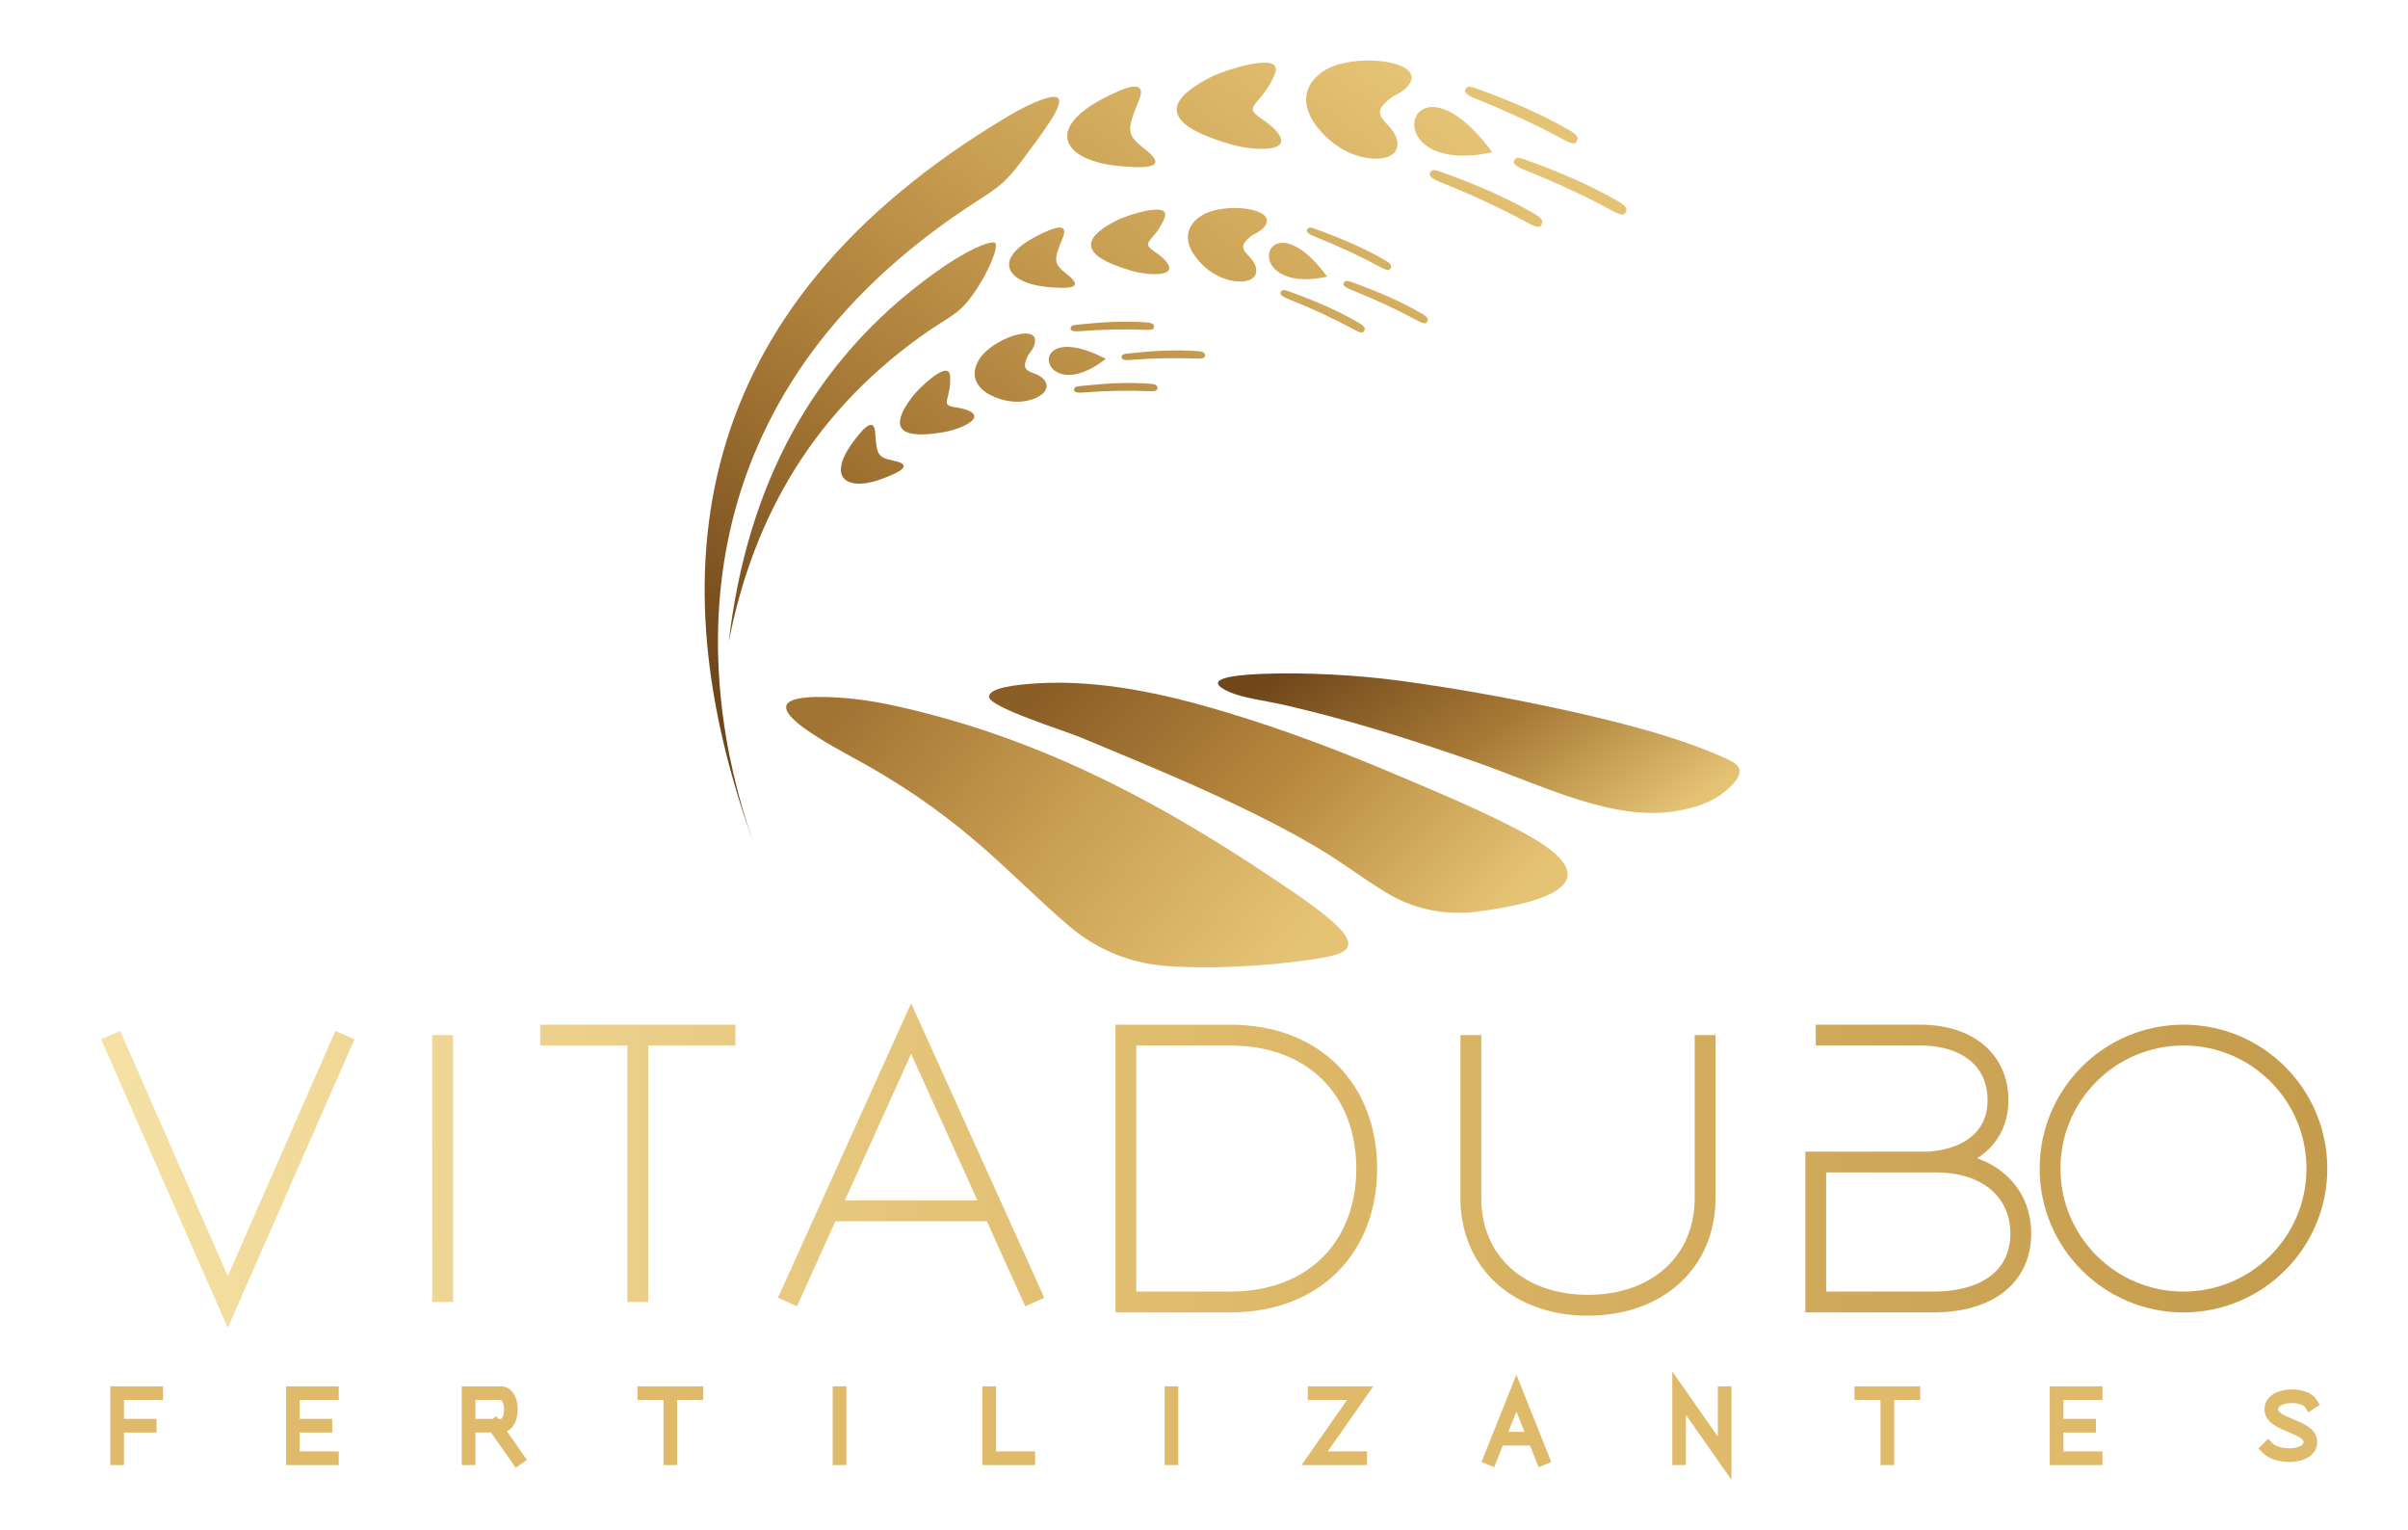
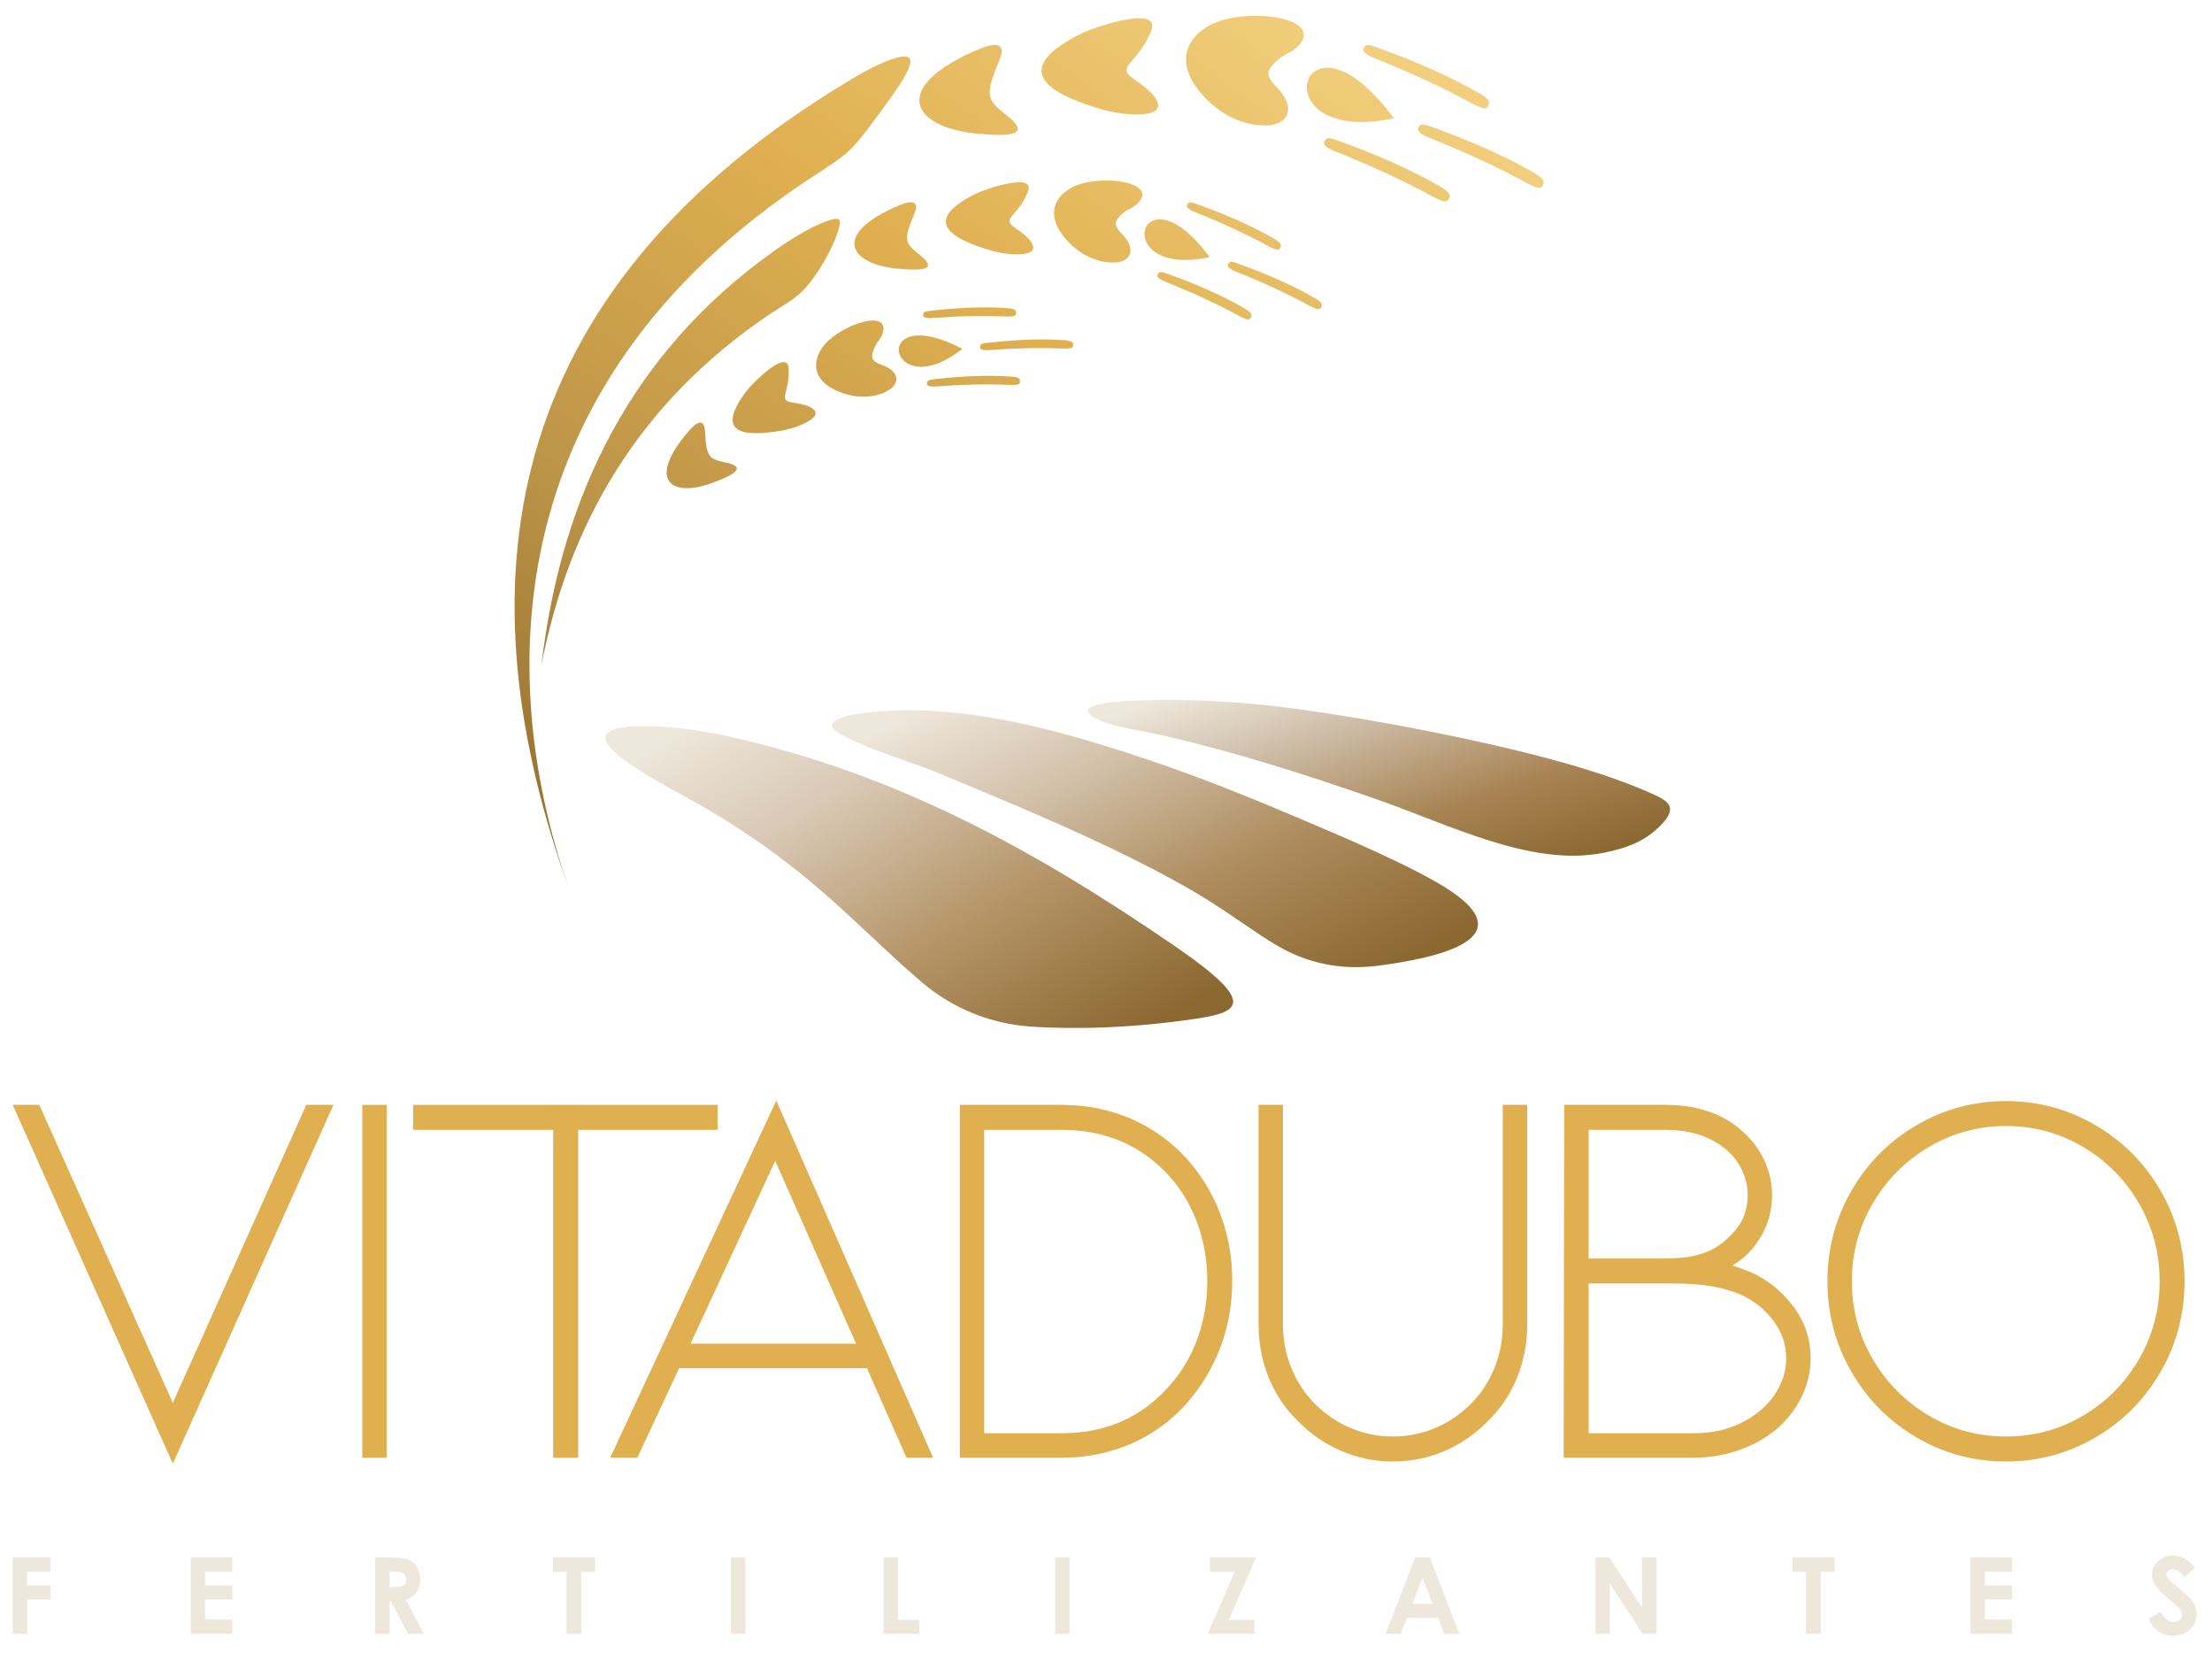
- <svg xmlns="http://www.w3.org/2000/svg" viewBox="110 215 370 235" width="100%" height="100%">
+ <svg xmlns="http://www.w3.org/2000/svg" viewBox="-2 -2 348 260" width="100%" height="100%">
  <defs>
-     <linearGradient id="wheatGrad" x1="85%" y1="10%" x2="15%" y2="90%">
-       <stop offset="0%" stop-color="#e5c375" />
-       <stop offset="35%" stop-color="#caa053" />
-       <stop offset="70%" stop-color="#a27433" />
-       <stop offset="100%" stop-color="#70471b" />
+     <linearGradient id="wheatGradLight" x1="85%" y1="5%" x2="10%" y2="95%">
+       <stop offset="0%" stop-color="#f2cf7e" />
+       <stop offset="40%" stop-color="#dfaf50" />
+       <stop offset="75%" stop-color="#bd9548" />
+       <stop offset="100%" stop-color="#9a7432" />
    </linearGradient>
-     <linearGradient id="furrowGrad1" x1="0%" y1="30%" x2="100%" y2="70%">
-       <stop offset="0%" stop-color="#a27433" />
-       <stop offset="50%" stop-color="#caa053" />
-       <stop offset="100%" stop-color="#e5c375" />
+     <linearGradient id="furrowGrad1Light" x1="0%" y1="15%" x2="95%" y2="90%">
+       <stop offset="0%" stop-color="#eee8dc" />
+       <stop offset="28%" stop-color="#d8c8b4" />
+       <stop offset="65%" stop-color="#b39264" />
+       <stop offset="100%" stop-color="#8b6830" />
    </linearGradient>
-     <linearGradient id="furrowGrad2" x1="0%" y1="30%" x2="100%" y2="70%">
-       <stop offset="0%" stop-color="#8c5e27" />
-       <stop offset="50%" stop-color="#b88a3f" />
-       <stop offset="100%" stop-color="#e5c375" />
+     <linearGradient id="furrowGrad2Light" x1="0%" y1="15%" x2="95%" y2="90%">
+       <stop offset="0%" stop-color="#eee8dc" />
+       <stop offset="28%" stop-color="#d4c3ad" />
+       <stop offset="65%" stop-color="#ad8b5c" />
+       <stop offset="100%" stop-color="#8b6830" />
    </linearGradient>
-     <linearGradient id="furrowGrad3" x1="0%" y1="30%" x2="100%" y2="70%">
-       <stop offset="0%" stop-color="#70471b" />
-       <stop offset="50%" stop-color="#a87a36" />
-       <stop offset="100%" stop-color="#e5c375" />
-     </linearGradient>
-     <linearGradient id="lightGoldTextGrad" gradientUnits="userSpaceOnUse" x1="127" y1="394" x2="466" y2="394">
-       <stop offset="0%" stop-color="#f5e1a4" />
-       <stop offset="50%" stop-color="#dfba6b" />
-       <stop offset="100%" stop-color="#c59b4c" />
+     <linearGradient id="furrowGrad3Light" x1="0%" y1="15%" x2="95%" y2="90%">
+       <stop offset="0%" stop-color="#eee8dc" />
+       <stop offset="30%" stop-color="#cdbca6" />
+       <stop offset="68%" stop-color="#a88454" />
+       <stop offset="100%" stop-color="#8b6830" />
    </linearGradient>
  </defs>
-   <path d="M 243.03 332.46 C 258.74 341.35, 265.00 349.33, 274.30 357.27 C 278.71 361.04, 283.99 363.02, 289.29 363.39 C 295.18 363.81, 303.41 363.62, 312.14 362.30 C 318.30 361.37, 320.38 360.03, 309.16 352.33 C 290.17 339.31, 270.87 328.52, 247.33 323.38 C 243.83 322.62, 240.28 322.12, 236.56 322.06 C 222.31 321.84, 238.38 329.83, 243.03 332.46" fill="url(#furrowGrad1)" />
-   <path d="M 275.84 328.19 C 279.46 329.70, 283.17 331.23, 286.88 332.81 C 295.64 336.53, 304.38 340.50, 311.94 344.92 C 317.40 348.10, 321.96 351.97, 325.82 353.56 C 329.40 355.04, 333.13 355.57, 337.42 354.98 C 344.54 354.02, 358.93 351.33, 345.05 343.46 C 339.02 340.03, 329.36 336.06, 324.99 334.20 C 316.35 330.52, 307.63 327.17, 298.04 324.30 C 288.60 321.47, 278.95 319.44, 269.66 319.95 C 265.68 320.17, 262.05 320.71, 261.96 322.00 C 261.84 323.59, 273.56 327.25, 275.84 328.19" fill="url(#furrowGrad2)" />
-   <path d="M 325.05 319.56 C 333.03 320.64, 340.84 322.01, 349.57 323.88 C 358.91 325.90, 368.17 328.32, 375.04 331.44 C 377.21 332.42, 378.39 333.32, 375.95 335.77 C 374.00 337.72, 371.74 338.77, 368.15 339.48 C 358.17 341.46, 347.01 335.61, 336.61 332.00 C 327.01 328.66, 317.36 325.58, 307.37 323.30 C 304.38 322.62, 301.05 322.23, 298.98 321.33 C 294.58 319.41, 298.83 318.71, 304.00 318.51 C 310.55 318.26, 318.54 318.68, 325.05 319.56" fill="url(#furrowGrad3)" />
-   <path d="M 259.39 246.37 C 214.27 275.86, 216.44 318.03, 225.79 344.48 C 211.09 303.79, 214.88 262.52, 265.07 232.76 C 269.11 230.37, 272.19 229.34, 272.66 230.17 C 273.34 231.35, 270.04 235.56, 267.78 238.66 C 264.44 243.23, 263.77 243.51, 259.39 246.37 Z M 276.32 275.30 C 279.86 275.02, 283.24 274.95, 286.45 275.08 C 287.91 275.14, 287.81 274.85, 287.83 274.60 C 287.86 274.30, 287.73 274.01, 286.67 273.94 C 283.29 273.70, 279.85 273.89, 276.39 274.26 C 275.46 274.36, 275.19 274.40, 275.08 274.67 C 274.99 274.91, 274.87 275.41, 276.32 275.30 Z M 283.63 270.29 C 287.17 270.02, 290.55 269.95, 293.76 270.08 C 295.22 270.14, 295.12 269.84, 295.15 269.59 C 295.18 269.29, 295.04 269.01, 293.98 268.93 C 290.60 268.70, 287.17 268.88, 283.71 269.26 C 282.77 269.36, 282.50 269.39, 282.39 269.67 C 282.30 269.90, 282.18 270.41, 283.63 270.29 Z M 275.79 265.88 C 279.33 265.61, 282.71 265.53, 285.93 265.67 C 287.38 265.72, 287.28 265.43, 287.31 265.18 C 287.34 264.88, 287.20 264.60, 286.14 264.52 C 282.76 264.29, 279.33 264.47, 275.87 264.84 C 274.93 264.95, 274.66 264.98, 274.55 265.25 C 274.46 265.49, 274.34 265.99, 275.79 265.88 Z M 279.91 270.12 C 266.87 263.31, 269.67 278.19, 279.91 270.12 Z M 260.49 270.15 C 258.99 272.54, 259.95 274.53, 262.16 275.67 C 264.29 276.77, 266.76 277.06, 268.90 276.24 C 271.63 275.19, 271.29 273.18, 268.86 272.35 C 267.21 271.79, 267.26 271.19, 267.88 269.78 C 268.14 269.18, 268.90 268.59, 269.03 267.54 C 269.42 264.58, 262.37 267.13, 260.49 270.15 Z M 250.23 275.88 C 245.90 281.57, 249.34 282.39, 255.22 281.34 C 256.79 281.06, 259.00 280.21, 259.57 279.37 C 260.06 278.62, 259.17 277.89, 256.74 277.55 C 254.27 277.21, 256.21 276.37, 255.99 272.79 C 255.82 270.04, 251.05 274.80, 250.23 275.88 Z M 242.30 281.37 C 236.17 288.44, 240.05 290.81, 246.04 288.36 C 247.30 287.85, 250.81 286.53, 247.42 285.79 C 244.98 285.26, 244.70 285.06, 244.48 281.48 C 244.36 279.59, 243.31 280.21, 242.30 281.37 Z M 307.86 260.89 C 311.50 262.34, 314.89 263.91, 318.01 265.60 C 319.43 266.37, 319.47 266.03, 319.62 265.80 C 319.79 265.51, 319.79 265.16, 318.78 264.58 C 315.55 262.70, 312.05 261.21, 308.44 259.90 C 307.46 259.55, 307.18 259.45, 306.94 259.67 C 306.73 259.86, 306.36 260.30, 307.86 260.89 Z M 317.54 259.49 C 321.19 260.93, 324.58 262.51, 327.70 264.20 C 329.11 264.96, 329.16 264.62, 329.30 264.39 C 329.48 264.10, 329.48 263.75, 328.47 263.17 C 325.23 261.29, 321.74 259.80, 318.12 258.49 C 317.14 258.14, 316.86 258.04, 316.62 258.26 C 316.41 258.45, 316.05 258.89, 317.54 259.49 Z M 311.92 251.30 C 315.56 252.75, 318.95 254.32, 322.07 256.01 C 323.48 256.78, 323.53 256.44, 323.67 256.20 C 323.85 255.92, 323.85 255.57, 322.84 254.98 C 319.60 253.11, 316.11 251.62, 312.49 250.31 C 311.52 249.95, 311.23 249.85, 310.99 250.07 C 310.79 250.26, 310.42 250.71, 311.92 251.30 Z M 313.94 257.50 C 304.31 244.41, 299.86 260.53, 313.94 257.50 Z M 294.67 248.09 C 292.02 249.74, 292.01 252.17, 293.64 254.38 C 295.21 256.51, 297.52 257.99, 300.04 258.22 C 303.26 258.51, 303.91 256.35, 301.90 254.35 C 300.53 252.98, 300.87 252.42, 302.17 251.32 C 302.73 250.85, 303.76 250.64, 304.41 249.65 C 306.23 246.91, 298.00 246.01, 294.67 248.09 Z M 281.71 248.79 C 274.65 252.32, 277.66 254.81, 284.00 256.63 C 285.69 257.12, 288.30 257.34, 289.27 256.79 C 290.13 256.29, 289.60 255.13, 287.35 253.61 C 285.07 252.07, 287.40 252.18, 288.92 248.53 C 290.09 245.72, 283.05 248.12, 281.71 248.79 Z M 271.18 250.38 C 261.67 254.41, 264.36 258.64, 271.49 259.13 C 272.99 259.23, 277.11 259.63, 274.10 257.25 C 271.94 255.54, 271.76 255.20, 273.29 251.54 C 274.09 249.61, 272.74 249.72, 271.18 250.38 Z M 331.17 242.92 C 336.04 244.85, 340.56 246.95, 344.73 249.21 C 346.62 250.23, 346.68 249.78, 346.87 249.47 C 347.11 249.08, 347.11 248.62, 345.76 247.83 C 341.44 245.33, 336.77 243.34, 331.94 241.59 C 330.63 241.12, 330.26 240.99, 329.94 241.28 C 329.66 241.54, 329.17 242.12, 331.17 242.92 Z M 344.10 241.04 C 348.97 242.97, 353.49 245.07, 357.66 247.33 C 359.55 248.35, 359.62 247.90, 359.81 247.58 C 360.04 247.20, 360.05 246.74, 358.69 245.95 C 354.37 243.45, 349.70 241.46, 344.88 239.71 C 343.57 239.24, 343.19 239.11, 342.87 239.40 C 342.59 239.65, 342.11 240.24, 344.10 241.04 Z M 336.59 230.10 C 341.46 232.04, 345.98 234.14, 350.15 236.39 C 352.04 237.42, 352.10 236.96, 352.29 236.65 C 352.52 236.27, 352.53 235.80, 351.18 235.02 C 346.85 232.52, 342.18 230.53, 337.36 228.78 C 336.05 228.30, 335.68 228.17, 335.35 228.47 C 335.08 228.72, 334.59 229.31, 336.59 230.10 Z M 339.29 238.39 C 326.43 220.90, 320.48 242.43, 339.29 238.39 Z M 313.55 225.81 C 310.02 228.02, 310.00 231.27, 312.18 234.22 C 314.28 237.06, 317.36 239.04, 320.73 239.34 C 325.02 239.73, 325.89 236.85, 323.21 234.17 C 321.38 232.35, 321.84 231.60, 323.58 230.13 C 324.31 229.51, 325.69 229.22, 326.56 227.91 C 328.99 224.24, 318.00 223.04, 313.55 225.81 Z M 296.24 226.75 C 286.82 231.47, 290.83 234.79, 299.30 237.22 C 301.57 237.87, 305.05 238.18, 306.34 237.43 C 307.49 236.77, 306.78 235.22, 303.78 233.19 C 300.73 231.14, 303.84 231.28, 305.88 226.40 C 307.44 222.65, 298.03 225.85, 296.24 226.75 Z M 282.18 228.87 C 269.48 234.25, 273.07 239.91, 282.59 240.56 C 284.60 240.70, 290.10 241.23, 286.09 238.05 C 283.20 235.77, 282.96 235.31, 285.00 230.43 C 286.07 227.85, 284.26 228.00, 282.18 228.87 Z M 253.16 265.51 C 235.31 277.64, 225.77 294.13, 221.97 313.62 C 224.76 289.82, 234.69 270.51, 253.66 256.89 C 258.70 253.27, 262.00 252.04, 262.81 252.26 C 263.81 252.53, 261.28 258.33, 258.37 261.67 C 256.95 263.30, 254.99 264.27, 253.16 265.51" fill="url(#wheatGrad)" />
-   <g fill="none" stroke="url(#lightGoldTextGrad)" stroke-width="3.2" stroke-linecap="butt" stroke-linejoin="miter" stroke-miterlimit="10">
-     <path d="M 127 374 L 145 415 L 163 374" />
-     <path d="M 178 374 L 178.01 415" />
-     <path d="M 193 374 L 223 374 M 208 374 L 208 415" />
-     <path d="M 231 415 L 250 373 L 269 415 M 237.5 401 L 262.5 401" />
-     <path d="M 283 374 L 299 374 C 312 374 320 382.5 320 394.5 C 320 406.5 312 415 299 415 L 283 415 Z" />
-     <path d="M 336 374 L 336 399 C 336 409 343.5 415.5 354 415.5 C 364.5 415.5 372 409 372 399 L 372 374" />
-     <path d="M 389 374 L 405 374 C 412.5 374 417 378 417 384 C 417 389.5 413 393 406.5 393.5 M 389 393.5 L 407.5 393.5 C 415.5 393.5 420.5 398 420.5 404.5 C 420.5 411 415.5 415 407 415 L 389 415 Z" />
-     <circle cx="445.5" cy="394.5" r="20.5" />
+   <g transform="translate(79, 0.5) scale(1.143) translate(-218.31, -224.30)">
+     <path d="M 243.03 332.46 C 258.74 341.35, 265.00 349.33, 274.30 357.27 C 278.71 361.04, 283.99 363.02, 289.29 363.39 C 295.18 363.81, 303.41 363.62, 312.14 362.30 C 318.30 361.37, 320.38 360.03, 309.16 352.33 C 290.17 339.31, 270.87 328.52, 247.33 323.38 C 243.83 322.62, 240.28 322.12, 236.56 322.06 C 222.31 321.84, 238.38 329.83, 243.03 332.46" fill="url(#furrowGrad1Light)" />
+     <path d="M 275.84 328.19 C 279.46 329.70, 283.17 331.23, 286.88 332.81 C 295.64 336.53, 304.38 340.50, 311.94 344.92 C 317.40 348.10, 321.96 351.97, 325.82 353.56 C 329.40 355.04, 333.13 355.57, 337.42 354.98 C 344.54 354.02, 358.93 351.33, 345.05 343.46 C 339.02 340.03, 329.36 336.06, 324.99 334.20 C 316.35 330.52, 307.63 327.17, 298.04 324.30 C 288.60 321.47, 278.95 319.44, 269.66 319.95 C 265.68 320.17, 262.05 320.71, 261.96 322.00 C 261.84 323.59, 273.56 327.25, 275.84 328.19" fill="url(#furrowGrad2Light)" />
+     <path d="M 325.05 319.56 C 333.03 320.64, 340.84 322.01, 349.57 323.88 C 358.91 325.90, 368.17 328.32, 375.04 331.44 C 377.21 332.42, 378.39 333.32, 375.95 335.77 C 374.00 337.72, 371.74 338.77, 368.15 339.48 C 358.17 341.46, 347.01 335.61, 336.61 332.00 C 327.01 328.66, 317.36 325.58, 307.37 323.30 C 304.38 322.62, 301.05 322.23, 298.98 321.33 C 294.58 319.41, 298.83 318.71, 304.00 318.51 C 310.55 318.26, 318.54 318.68, 325.05 319.56" fill="url(#furrowGrad3Light)" />
+     <path d="M 259.39 246.37 C 214.27 275.86, 216.44 318.03, 225.79 344.48 C 211.09 303.79, 214.88 262.52, 265.07 232.76 C 269.11 230.37, 272.19 229.34, 272.66 230.17 C 273.34 231.35, 270.04 235.56, 267.78 238.66 C 264.44 243.23, 263.77 243.51, 259.39 246.37 Z M 276.32 275.30 C 279.86 275.02, 283.24 274.95, 286.45 275.08 C 287.91 275.14, 287.81 274.85, 287.83 274.60 C 287.86 274.30, 287.73 274.01, 286.67 273.94 C 283.29 273.70, 279.85 273.89, 276.39 274.26 C 275.46 274.36, 275.19 274.40, 275.08 274.67 C 274.99 274.91, 274.87 275.41, 276.32 275.30 Z M 283.63 270.29 C 287.17 270.02, 290.55 269.95, 293.76 270.08 C 295.22 270.14, 295.12 269.84, 295.15 269.59 C 295.18 269.29, 295.04 269.01, 293.98 268.93 C 290.60 268.70, 287.17 268.88, 283.71 269.26 C 282.77 269.36, 282.50 269.39, 282.39 269.67 C 282.30 269.90, 282.18 270.41, 283.63 270.29 Z M 275.79 265.88 C 279.33 265.61, 282.71 265.53, 285.93 265.67 C 287.38 265.72, 287.28 265.43, 287.31 265.18 C 287.34 264.88, 287.20 264.60, 286.14 264.52 C 282.76 264.29, 279.33 264.47, 275.87 264.84 C 274.93 264.95, 274.66 264.98, 274.55 265.25 C 274.46 265.49, 274.34 265.99, 275.79 265.88 Z M 279.91 270.12 C 266.87 263.31, 269.67 278.19, 279.91 270.12 Z M 260.49 270.15 C 258.99 272.54, 259.95 274.53, 262.16 275.67 C 264.29 276.77, 266.76 277.06, 268.90 276.24 C 271.63 275.19, 271.29 273.18, 268.86 272.35 C 267.21 271.79, 267.26 271.19, 267.88 269.78 C 268.14 269.18, 268.90 268.59, 269.03 267.54 C 269.42 264.58, 262.37 267.13, 260.49 270.15 Z M 250.23 275.88 C 245.90 281.57, 249.34 282.39, 255.22 281.34 C 256.79 281.06, 259.00 280.21, 259.57 279.37 C 260.06 278.62, 259.17 277.89, 256.74 277.55 C 254.27 277.21, 256.21 276.37, 255.99 272.79 C 255.82 270.04, 251.05 274.80, 250.23 275.88 Z M 242.30 281.37 C 236.17 288.44, 240.05 290.81, 246.04 288.36 C 247.30 287.85, 250.81 286.53, 247.42 285.79 C 244.98 285.26, 244.70 285.06, 244.48 281.48 C 244.36 279.59, 243.31 280.21, 242.30 281.37 Z M 307.86 260.89 C 311.50 262.34, 314.89 263.91, 318.01 265.60 C 319.43 266.37, 319.47 266.03, 319.62 265.80 C 319.79 265.51, 319.79 265.16, 318.78 264.58 C 315.55 262.70, 312.05 261.21, 308.44 259.90 C 307.46 259.55, 307.18 259.45, 306.94 259.67 C 306.73 259.86, 306.36 260.30, 307.86 260.89 Z M 317.54 259.49 C 321.19 260.93, 324.58 262.51, 327.70 264.20 C 329.11 264.96, 329.16 264.62, 329.30 264.39 C 329.48 264.10, 329.48 263.75, 328.47 263.17 C 325.23 261.29, 321.74 259.80, 318.12 258.49 C 317.14 258.14, 316.86 258.04, 316.62 258.26 C 316.41 258.45, 316.05 258.89, 317.54 259.49 Z M 311.92 251.30 C 315.56 252.75, 318.95 254.32, 322.07 256.01 C 323.48 256.78, 323.53 256.44, 323.67 256.20 C 323.85 255.92, 323.85 255.57, 322.84 254.98 C 319.60 253.11, 316.11 251.62, 312.49 250.31 C 311.52 249.95, 311.23 249.85, 310.99 250.07 C 310.79 250.26, 310.42 250.71, 311.92 251.30 Z M 313.94 257.50 C 304.31 244.41, 299.86 260.53, 313.94 257.50 Z M 294.67 248.09 C 292.02 249.74, 292.01 252.17, 293.64 254.38 C 295.21 256.51, 297.52 257.99, 300.04 258.22 C 303.26 258.51, 303.91 256.35, 301.90 254.35 C 300.53 252.98, 300.87 252.42, 302.17 251.32 C 302.73 250.85, 303.76 250.64, 304.41 249.65 C 306.23 246.91, 298.00 246.01, 294.67 248.09 Z M 281.71 248.79 C 274.65 252.32, 277.66 254.81, 284.00 256.63 C 285.69 257.12, 288.30 257.34, 289.27 256.79 C 290.13 256.29, 289.60 255.13, 287.35 253.61 C 285.07 252.07, 287.40 252.18, 288.92 248.53 C 290.09 245.72, 283.05 248.12, 281.71 248.79 Z M 271.18 250.38 C 261.67 254.41, 264.36 258.64, 271.49 259.13 C 272.99 259.23, 277.11 259.63, 274.10 257.25 C 271.94 255.54, 271.76 255.20, 273.29 251.54 C 274.09 249.61, 272.74 249.72, 271.18 250.38 Z M 331.17 242.92 C 336.04 244.85, 340.56 246.95, 344.73 249.21 C 346.62 250.23, 346.68 249.78, 346.87 249.47 C 347.11 249.08, 347.11 248.62, 345.76 247.83 C 341.44 245.33, 336.77 243.34, 331.94 241.59 C 330.63 241.12, 330.26 240.99, 329.94 241.28 C 329.66 241.54, 329.17 242.12, 331.17 242.92 Z M 344.10 241.04 C 348.97 242.97, 353.49 245.07, 357.66 247.33 C 359.55 248.35, 359.62 247.90, 359.81 247.58 C 360.04 247.20, 360.05 246.74, 358.69 245.95 C 354.37 243.45, 349.70 241.46, 344.88 239.71 C 343.57 239.24, 343.19 239.11, 342.87 239.40 C 342.59 239.65, 342.11 240.24, 344.10 241.04 Z M 336.59 230.10 C 341.46 232.04, 345.98 234.14, 350.15 236.39 C 352.04 237.42, 352.10 236.96, 352.29 236.65 C 352.52 236.27, 352.53 235.80, 351.18 235.02 C 346.85 232.52, 342.18 230.53, 337.36 228.78 C 336.05 228.30, 335.68 228.17, 335.35 228.47 C 335.08 228.72, 334.59 229.31, 336.59 230.10 Z M 339.29 238.39 C 326.43 220.90, 320.48 242.43, 339.29 238.39 Z M 313.55 225.81 C 310.02 228.02, 310.00 231.27, 312.18 234.22 C 314.28 237.06, 317.36 239.04, 320.73 239.34 C 325.02 239.73, 325.89 236.85, 323.21 234.17 C 321.38 232.35, 321.84 231.60, 323.58 230.13 C 324.31 229.51, 325.69 229.22, 326.56 227.91 C 328.99 224.24, 318.00 223.04, 313.55 225.81 Z M 296.24 226.75 C 286.82 231.47, 290.83 234.79, 299.30 237.22 C 301.57 237.87, 305.05 238.18, 306.34 237.43 C 307.49 236.77, 306.78 235.22, 303.78 233.19 C 300.73 231.14, 303.84 231.28, 305.88 226.40 C 307.44 222.65, 298.03 225.85, 296.24 226.75 Z M 282.18 228.87 C 269.48 234.25, 273.07 239.91, 282.59 240.56 C 284.60 240.70, 290.10 241.23, 286.09 238.05 C 283.20 235.77, 282.96 235.31, 285.00 230.43 C 286.07 227.85, 284.26 228.00, 282.18 228.87 Z M 253.16 265.51 C 235.31 277.64, 225.77 294.13, 221.97 313.62 C 224.76 289.82, 234.69 270.51, 253.66 256.89 C 258.70 253.27, 262.00 252.04, 262.81 252.26 C 263.81 252.53, 261.28 258.33, 258.37 261.67 C 256.95 263.30, 254.99 264.27, 253.16 265.51" fill="url(#wheatGradLight)" />
  </g>
-   <g fill="none" stroke="#dfba6b" stroke-width="2.1" stroke-linecap="square" stroke-linejoin="miter">
-     <path d="M 134 429 L 128 429 L 128 439 M 128 434 L 133 434" />
-     <path d="M 161 429 L 155 429 L 155 439 L 161 439 M 155 434 L 160 434" />
-     <path d="M 182 439 L 182 429 L 187 429 C 189 429 189 434 187 434 L 182 434 M 186 434 L 189.5 439" />
-     <path d="M 209 429 L 217 429 M 213 429 L 213 439" />
-     <path d="M 239 429 L 239 439" />
-     <path d="M 262 429 L 262 439 L 268 439" />
-     <path d="M 290 429 L 290 439" />
-     <path d="M 312 429 L 319 429 L 312 439 L 319 439" />
-     <path d="M 339 439 L 343 429 L 347 439 M 340.5 436 L 345.5 436" />
-     <path d="M 368 439 L 368 429 L 375 439 L 375 429" />
-     <path d="M 396 429 L 404 429 M 400 429 L 400 439" />
-     <path d="M 432 429 L 426 429 L 426 439 L 432 439 M 426 434 L 431 434" />
-     <path d="M 465 430.5 C 464 429 459 429 459 431.5 C 459 434 465 434 465 436.5 C 465 439 460 439 458.5 437.5" />
+   <g fill="#dfaf50" fill-rule="evenodd">
+     <path d="M 25.19 218.68 L 46.19 171.80 L 50.46 171.80 L 25.19 228.24 L 0.00 171.80 L 4.18 171.80 Z" />
+     <path d="M 58.84 227.31 L 58.84 171.80 L 55.00 171.80 L 55.00 227.31 Z" />
+     <path d="M 110.90 171.80 L 110.90 175.73 L 88.96 175.73 L 88.96 227.31 L 85.03 227.31 L 85.03 175.73 L 63.00 175.73 L 63.00 171.80 Z" />
+     <path d="M 104.84 213.22 L 98.27 227.31 L 94.00 227.31 L 120.13 171.12 L 144.80 227.31 L 140.62 227.31 L 134.39 213.22 Z M 119.96 180.60 L 106.64 209.37 L 132.68 209.37 Z" />
+     <path d="M 164.97 227.31 C 168.89 227.31, 172.54 226.58, 175.90 225.13 C 179.25 223.68, 182.16 221.58, 184.61 218.85 C 186.94 216.23, 188.73 213.27, 189.98 209.97 C 191.24 206.67, 191.86 203.17, 191.86 199.47 C 191.86 195.77, 191.24 192.27, 189.98 188.97 C 188.73 185.67, 186.94 182.73, 184.61 180.17 C 182.16 177.50, 179.25 175.43, 175.90 173.98 C 172.54 172.53, 168.89 171.80, 164.97 171.80 L 149.00 171.80 L 149.00 227.31 Z M 152.84 175.73 L 164.97 175.73 C 171.80 175.73, 177.40 178.09, 181.79 182.82 C 183.78 184.98, 185.30 187.50, 186.36 190.38 C 187.41 193.25, 187.94 196.28, 187.94 199.47 C 187.94 202.71, 187.41 205.77, 186.36 208.65 C 185.30 211.52, 183.78 214.04, 181.79 216.20 C 177.46 221.04, 171.85 223.46, 164.97 223.46 L 152.84 223.46 Z" />
+     <path d="M 217.09 227.90 C 219.99 227.90, 222.73 227.35, 225.29 226.24 C 227.85 225.13, 230.13 223.55, 232.12 221.50 C 234.11 219.56, 235.63 217.29, 236.69 214.67 C 237.74 212.05, 238.27 209.29, 238.27 206.39 L 238.27 171.80 L 234.42 171.80 L 234.42 206.39 C 234.42 208.78, 233.98 211.05, 233.10 213.22 C 232.22 215.38, 230.98 217.26, 229.39 218.85 C 227.73 220.50, 225.86 221.77, 223.75 222.65 C 221.64 223.53, 219.42 223.97, 217.09 223.97 C 214.81 223.97, 212.62 223.53, 210.52 222.65 C 208.41 221.77, 206.53 220.50, 204.88 218.85 C 203.29 217.26, 202.05 215.38, 201.17 213.22 C 200.28 211.05, 199.84 208.78, 199.84 206.39 L 199.84 171.80 L 196.00 171.80 L 196.00 206.39 C 196.00 209.29, 196.53 212.05, 197.58 214.67 C 198.63 217.29, 200.16 219.56, 202.15 221.50 C 204.14 223.55, 206.43 225.13, 209.02 226.24 C 211.61 227.35, 214.30 227.90, 217.09 227.90 Z" />
+     <path d="M 273.37 198.10 C 275.99 199.24, 278.23 201.02, 280.08 203.44 C 281.93 205.86, 282.85 208.61, 282.85 211.68 C 282.85 213.67, 282.41 215.62, 281.53 217.53 C 280.64 219.44, 279.38 221.13, 277.73 222.61 C 276.02 224.09, 274.01 225.24, 271.71 226.07 C 269.40 226.89, 266.97 227.31, 264.41 227.31 L 244.00 227.31 L 244.09 171.80 L 259.97 171.80 C 265.15 171.80, 269.27 173.26, 272.35 176.16 C 273.77 177.47, 274.87 178.98, 275.64 180.68 C 276.40 182.39, 276.79 184.16, 276.79 185.98 C 276.79 188.26, 276.26 190.33, 275.21 192.21 C 274.16 194.09, 272.86 195.54, 271.32 196.57 L 270.55 197.08 C 271.64 197.42, 272.58 197.76, 273.37 198.10 Z M 247.93 195.97 L 259.80 195.97 C 261.33 195.97, 262.61 195.88, 263.64 195.71 C 264.66 195.54, 265.69 195.26, 266.71 194.86 C 268.19 194.23, 269.60 193.15, 270.94 191.61 C 272.28 190.08, 272.95 188.20, 272.95 185.98 C 272.95 184.21, 272.45 182.55, 271.45 180.98 C 270.46 179.42, 268.98 178.15, 267.01 177.18 C 265.05 176.22, 262.70 175.73, 259.97 175.73 L 247.93 175.73 Z M 264.41 223.46 C 267.31 223.46, 269.87 222.89, 272.09 221.75 C 274.31 220.62, 276.02 219.15, 277.21 217.36 C 278.41 215.56, 279.01 213.67, 279.01 211.68 C 279.01 209.46, 278.31 207.45, 276.92 205.66 C 275.52 203.87, 273.86 202.54, 271.92 201.69 C 269.19 200.49, 265.74 199.90, 261.59 199.90 L 247.93 199.90 L 247.93 223.46 Z" />
+     <path d="M 313.59 227.90 C 318.66 227.90, 323.35 226.64, 327.68 224.10 C 332.01 221.57, 335.42 218.13, 337.93 213.77 C 340.43 209.42, 341.68 204.68, 341.68 199.55 C 341.68 194.43, 340.43 189.69, 337.93 185.34 C 335.42 180.98, 332.01 177.54, 327.68 175.01 C 323.35 172.47, 318.66 171.21, 313.59 171.21 C 308.53 171.21, 303.83 172.47, 299.50 175.01 C 295.18 177.54, 291.76 180.98, 289.26 185.34 C 286.75 189.69, 285.50 194.43, 285.50 199.55 C 285.50 204.68, 286.75 209.42, 289.26 213.77 C 291.76 218.13, 295.18 221.57, 299.50 224.10 C 303.83 226.64, 308.53 227.90, 313.59 227.90 Z M 313.59 175.13 C 317.97 175.13, 322.02 176.23, 325.72 178.42 C 329.42 180.61, 332.35 183.57, 334.51 187.30 C 336.67 191.03, 337.76 195.11, 337.76 199.55 C 337.76 203.99, 336.67 208.08, 334.51 211.81 C 332.35 215.54, 329.42 218.50, 325.72 220.69 C 322.02 222.88, 317.97 223.97, 313.59 223.97 C 309.21 223.97, 305.17 222.88, 301.47 220.69 C 297.77 218.50, 294.82 215.54, 292.63 211.81 C 290.44 208.08, 289.34 203.99, 289.34 199.55 C 289.34 195.11, 290.44 191.03, 292.63 187.30 C 294.82 183.57, 297.77 180.61, 301.47 178.42 C 305.17 176.23, 309.21 175.13, 313.59 175.13 Z" />
+   </g>
+   <g fill="#eee8dc" fill-rule="evenodd">
+     <path d="M 0.00 243.00 L 5.96 243.00 L 5.96 245.22 L 2.27 245.22 L 2.27 247.40 L 5.96 247.40 L 5.96 249.60 L 2.27 249.60 L 2.27 255.00 L 0.00 255.00 Z" />
+     <path d="M 28.00 243.00 L 34.55 243.00 L 34.55 245.23 L 30.27 245.23 L 30.27 247.40 L 34.55 247.40 L 34.55 249.60 L 30.27 249.60 L 30.27 252.76 L 34.55 252.76 L 34.55 255.00 L 28.00 255.00 Z" />
+     <path d="M 57.00 243.00 L 59.42 243.00 C 60.75 243.00, 61.69 243.12, 62.25 243.35 C 62.81 243.59, 63.27 243.98, 63.61 244.53 C 63.95 245.08, 64.12 245.73, 64.12 246.48 C 64.12 247.27, 63.93 247.93, 63.56 248.46 C 63.18 248.99, 62.61 249.39, 61.85 249.66 L 64.69 255.00 L 62.19 255.00 L 59.49 249.92 L 59.28 249.92 L 59.28 255.00 L 57.00 255.00 Z M 59.28 247.69 L 60.00 247.69 C 60.73 247.69, 61.23 247.59, 61.50 247.40 C 61.77 247.21, 61.91 246.89, 61.91 246.45 C 61.91 246.19, 61.84 245.96, 61.71 245.77 C 61.57 245.58, 61.39 245.44, 61.16 245.35 C 60.94 245.27, 60.52 245.22, 59.91 245.22 L 59.28 245.22 Z" />
+     <path d="M 85.00 243.00 L 91.63 243.00 L 91.63 245.25 L 89.45 245.25 L 89.45 255.00 L 87.13 255.00 L 87.13 245.25 L 85.00 245.25 Z" />
+     <path d="M 113.00 243.00 L 115.27 243.00 L 115.27 255.00 L 113.00 255.00 Z" />
+     <path d="M 137.00 243.00 L 139.28 243.00 L 139.28 252.82 L 142.61 252.82 L 142.61 255.00 L 137.00 255.00 Z" />
+     <path d="M 164.00 243.00 L 166.27 243.00 L 166.27 255.00 L 164.00 255.00 Z" />
+     <path d="M 188.35 243.00 L 195.61 243.00 L 191.34 252.80 L 195.34 252.80 L 195.34 255.00 L 188.00 255.00 L 192.25 245.26 L 188.35 245.26 Z" />
+     <path d="M 220.63 243.00 L 222.95 243.00 L 227.56 255.00 L 225.19 255.00 L 224.25 252.53 L 219.35 252.53 L 218.37 255.00 L 216.00 255.00 Z M 221.80 246.18 L 220.19 250.30 L 223.40 250.30 Z" />
+     <path d="M 249.00 243.00 L 251.19 243.00 L 256.33 250.90 L 256.33 243.00 L 258.61 243.00 L 258.61 255.00 L 256.41 255.00 L 251.28 247.13 L 251.28 255.00 L 249.00 255.00 Z" />
+     <path d="M 280.00 243.00 L 286.63 243.00 L 286.63 245.25 L 284.45 245.25 L 284.45 255.00 L 282.13 255.00 L 282.13 245.25 L 280.00 245.25 Z" />
+     <path d="M 308.00 243.00 L 314.55 243.00 L 314.55 245.23 L 310.27 245.23 L 310.27 247.40 L 314.55 247.40 L 314.55 249.60 L 310.27 249.60 L 310.27 252.76 L 314.55 252.76 L 314.55 255.00 L 308.00 255.00 Z" />
+     <path d="M 343.34 244.63 L 341.64 246.12 C 341.05 245.30, 340.44 244.88, 339.83 244.88 C 339.53 244.88, 339.28 244.96, 339.09 245.12 C 338.90 245.28, 338.81 245.46, 338.81 245.67 C 338.81 245.87, 338.87 246.06, 339.01 246.24 C 339.20 246.48, 339.75 246.99, 340.69 247.78 C 341.56 248.51, 342.09 248.97, 342.27 249.16 C 342.74 249.63, 343.06 250.07, 343.26 250.50 C 343.45 250.93, 343.55 251.39, 343.55 251.90 C 343.55 252.88, 343.21 253.70, 342.53 254.34 C 341.85 254.98, 340.96 255.30, 339.86 255.30 C 339.01 255.30, 338.26 255.09, 337.63 254.67 C 337.00 254.25, 336.45 253.60, 336.00 252.70 L 337.92 251.54 C 338.50 252.60, 339.16 253.13, 339.91 253.13 C 340.31 253.13, 340.64 253.02, 340.90 252.79 C 341.17 252.56, 341.30 252.30, 341.30 252.00 C 341.30 251.72, 341.20 251.45, 341.00 251.18 C 340.80 250.91, 340.36 250.49, 339.67 249.93 C 338.36 248.87, 337.52 248.04, 337.14 247.46 C 336.75 246.89, 336.56 246.31, 336.56 245.73 C 336.56 244.90, 336.88 244.18, 337.51 243.59 C 338.15 242.99, 338.93 242.70, 339.86 242.70 C 340.46 242.70, 341.03 242.83, 341.57 243.11 C 342.12 243.39, 342.70 243.89, 343.34 244.63 Z" />
  </g>
</svg>
